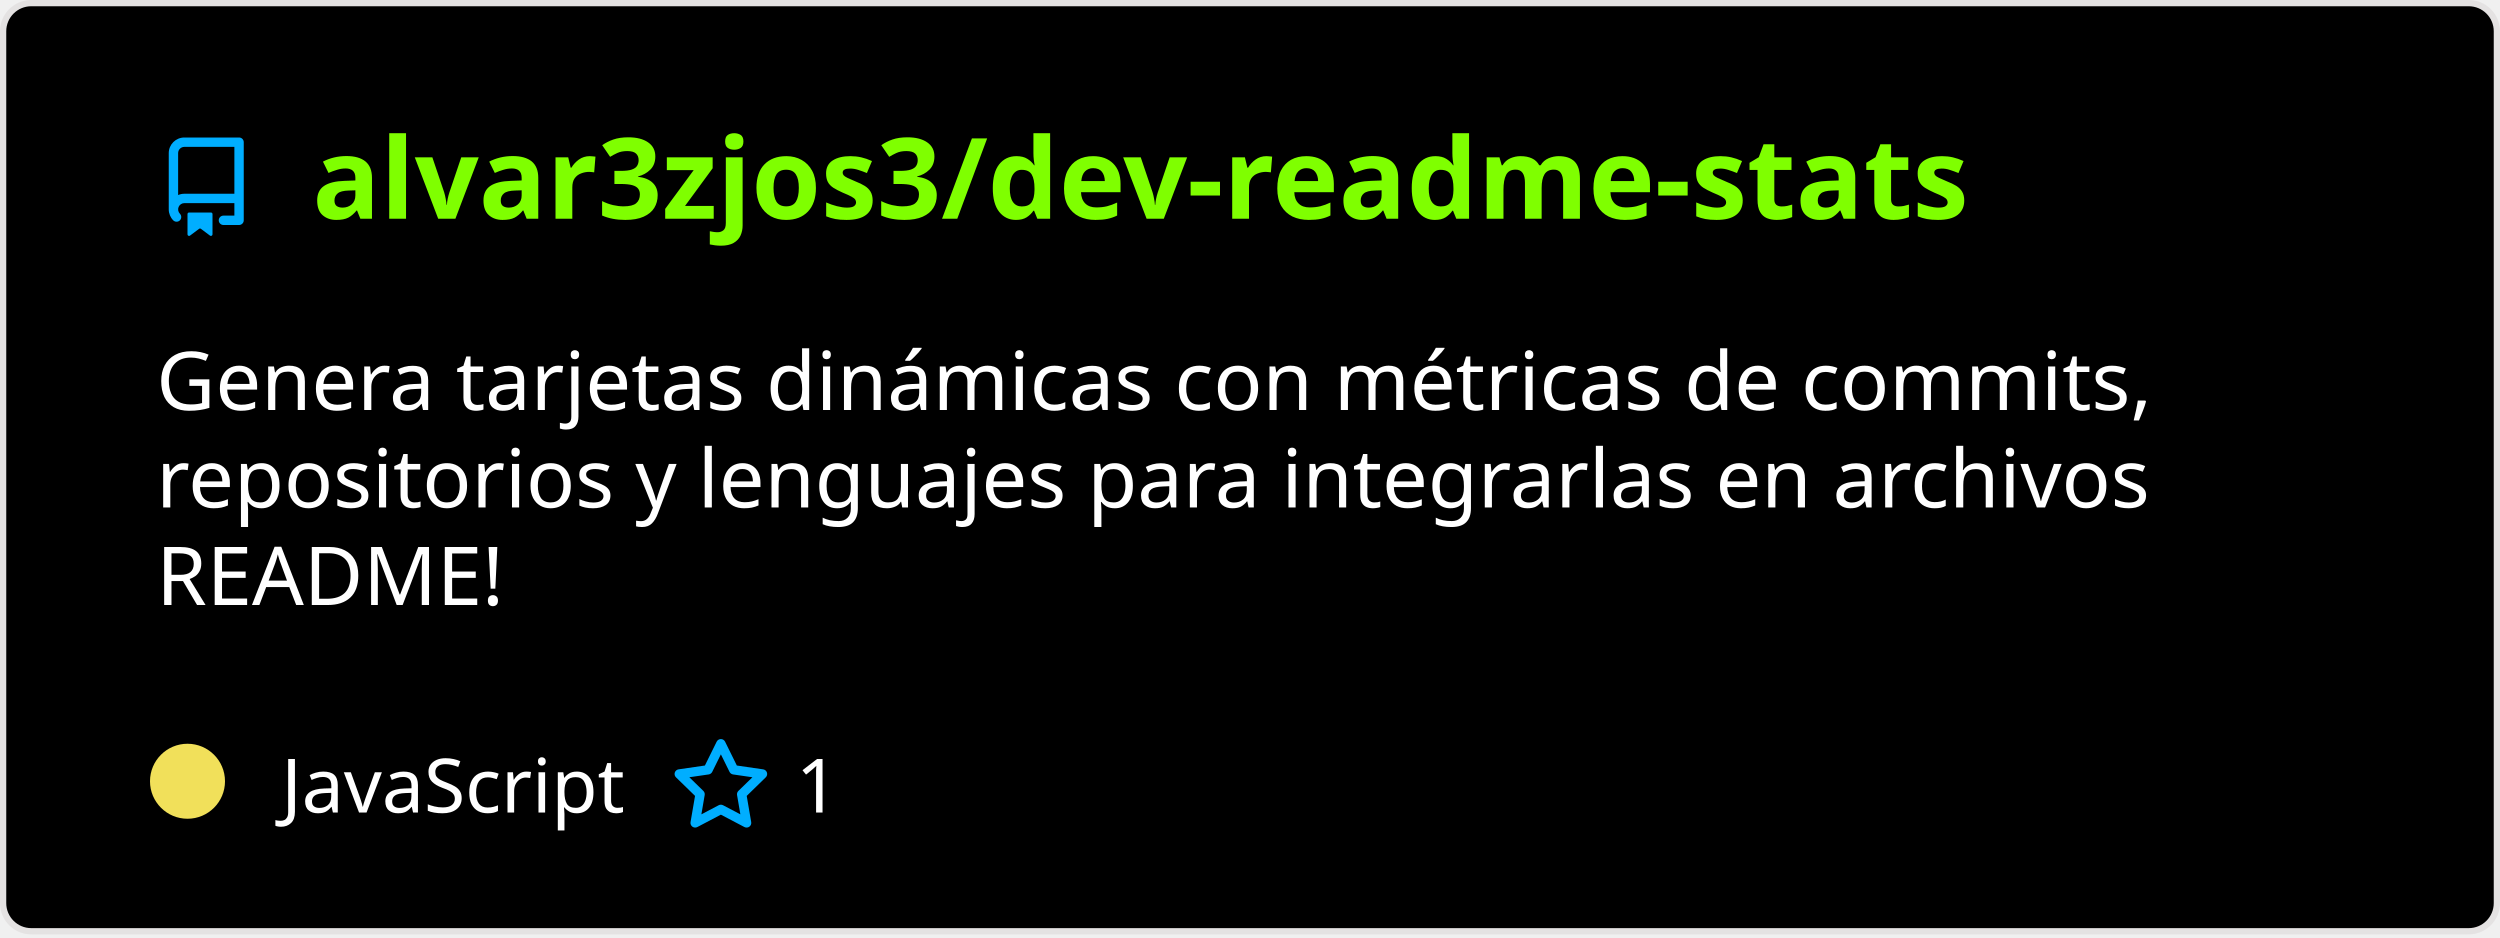
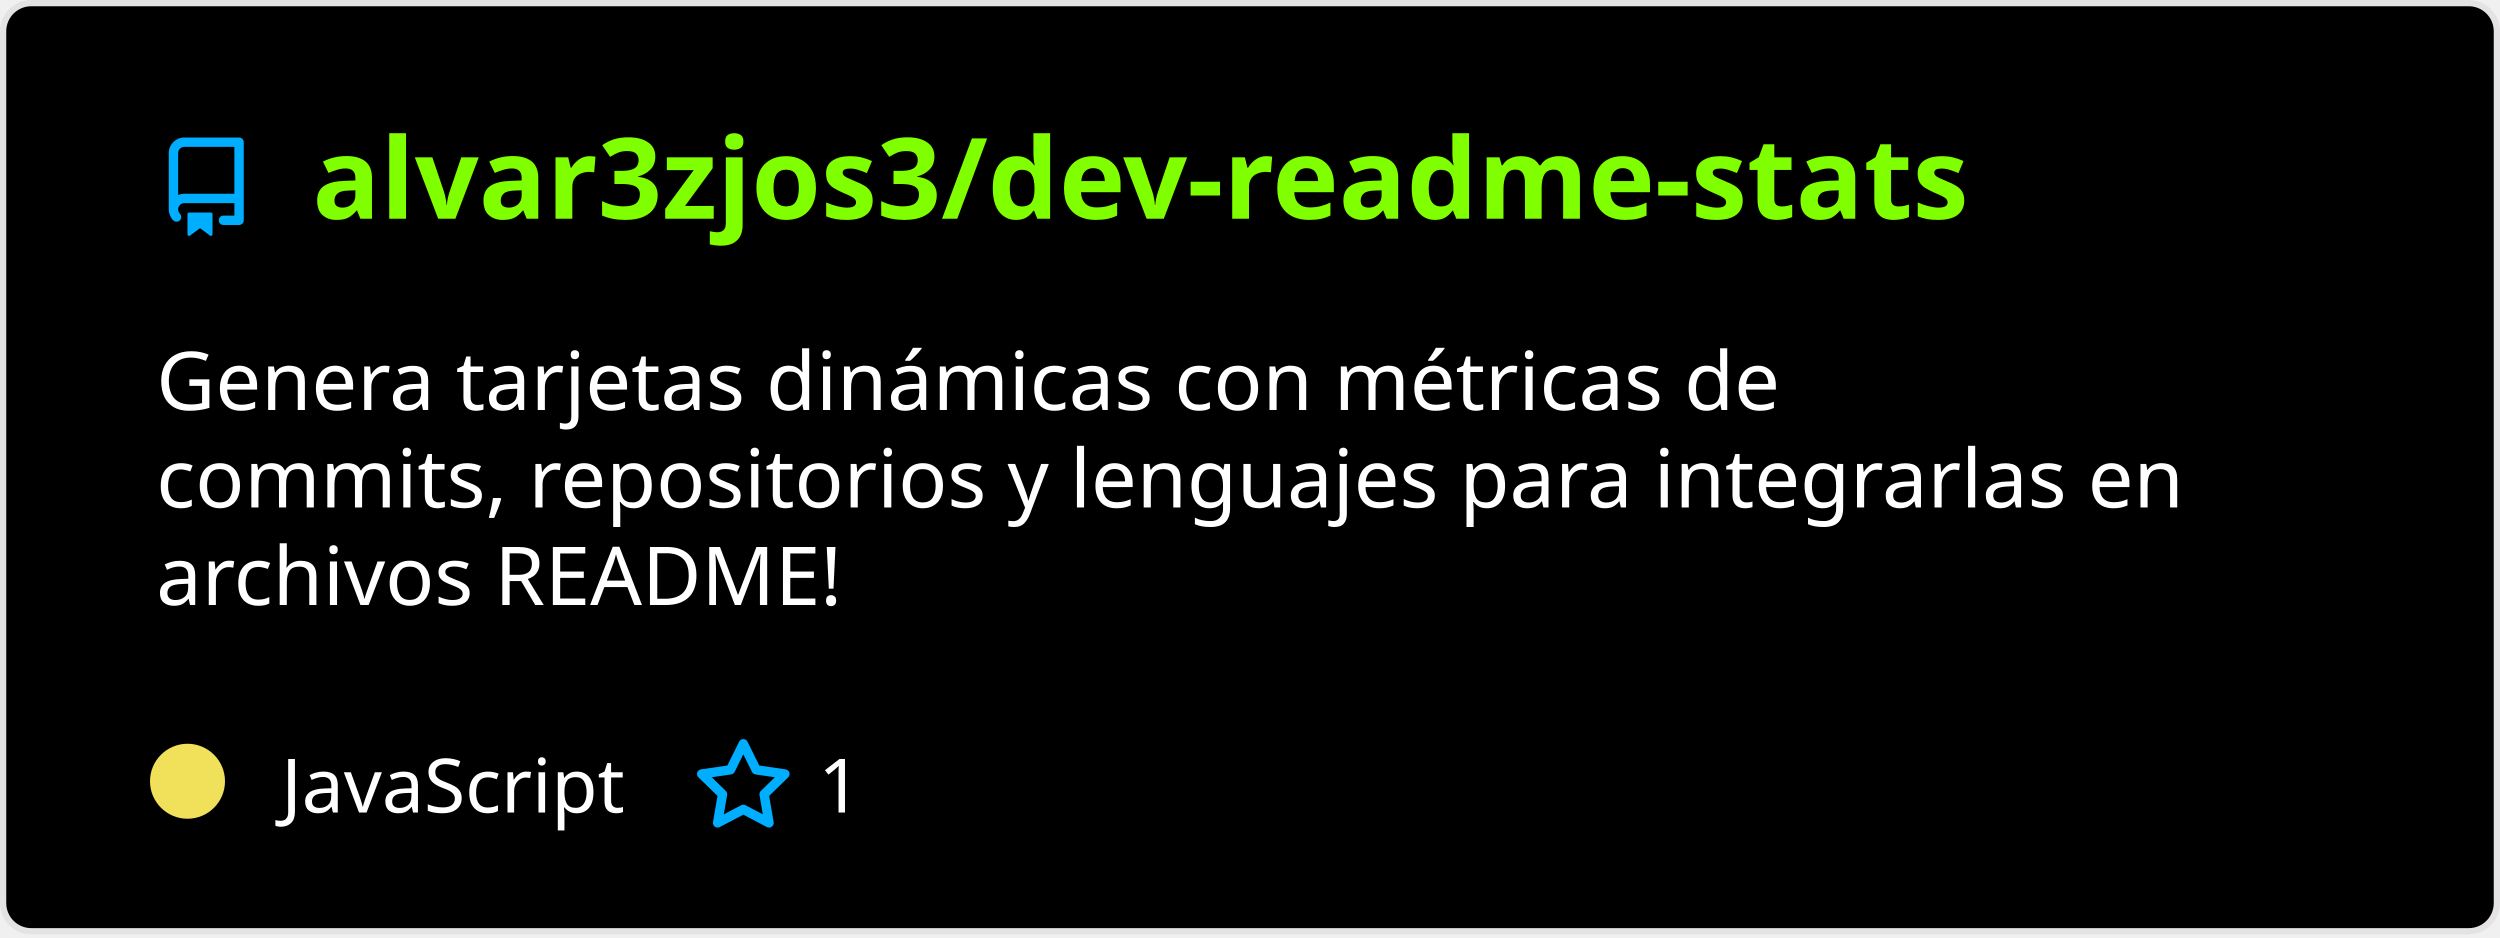
<svg xmlns="http://www.w3.org/2000/svg" width="400" height="150" viewBox="0 0 400 150" fill="none" role="img" aria-labelledby="descId">
  <style>
          .header {
            font: 600 18px 'Segoe UI', Ubuntu, Sans-Serif;
            fill: #7fff00;
            animation: fadeInAnimation 0.8s ease-in-out forwards;
          }
          @supports(-moz-appearance: auto) {
-             /* Selector detects Firefox */
+             /* El selector detecta Firefox */
            .header { font-size: 15.5px; }
          }
          
-     .description {
-       font: 400 13px 'Segoe UI', Ubuntu, Sans-Serif;fill: #fff;
-       
-     }
+     .description { font: 400 13px 'Segoe UI', Ubuntu, Sans-Serif; fill: #fff }
    .gray { font: 400 12px 'Segoe UI', Ubuntu, Sans-Serif; fill: #fff }
+     .icon { fill: #00AEFF }
    .badge { font: 600 11px 'Segoe UI', Ubuntu, Sans-Serif; }
    .badge rect { opacity: 0.2 }
- 
-     .stat { font: 400 12px 'Segoe UI', Ubuntu, Sans-Serif; fill: #fff }
-     .stagger {
-       opacity: 0;
-       animation: fadeInAnimation 0.3s ease-in-out forwards;
-     }
-     .not_bold { font-weight: 400 }
-     .bold { font-weight: 700 }
-     .icon {
-       fill: #00AEFF;
-       display: block;
-     }
  

          
-       /* Animations */
+       /* Animaciones */
      @keyframes scaleInAnimation {
        from {
          transform: translate(-5px, 5px) scale(0);
        }
        to {
          transform: translate(-5px, 5px) scale(1);
        }
      }
      @keyframes fadeInAnimation {
        from {
          opacity: 0;
        }
        to {
          opacity: 1;
        }
      }
    
          * { animation-duration: 0s !important; animation-delay: 0s !important; }
        </style>
  <rect data-testid="card-bg" x="0.5" y="0.5" rx="4.5" height="99%" stroke="#e4e2e2" width="399" fill="#000" stroke-opacity="1" />
  <g data-testid="card-title" transform="translate(25, 35)">
    <g transform="translate(0, 0)">
      <svg class="icon" x="0" y="-13" viewBox="0 0 16 16" version="1.1" width="16" height="16">
        <path fill-rule="evenodd" d="M2 2.5A2.5 2.5 0 014.5 0h8.75a.75.75 0 01.75.75v12.5a.75.75 0 01-.75.75h-2.5a.75.75 0 110-1.5h1.75v-2h-8a1 1 0 00-.714 1.7.75.75 0 01-1.072 1.05A2.495 2.495 0 012 11.5v-9zm10.5-1V9h-8c-.356 0-.694.074-1 .208V2.5a1 1 0 011-1h8zM5 12.25v3.25a.25.25 0 00.4.2l1.45-1.087a.25.25 0 01.3 0L8.6 15.7a.25.25 0 00.4-.2v-3.25a.25.25 0 00-.25-.25h-3.5a.25.25 0 00-.25.25z" />
      </svg>
    </g>
    <g transform="translate(25, 0)">
      <text x="0" y="0" class="header" data-testid="header">alvar3zjos3/dev-readme-stats</text>
    </g>
  </g>
  <g data-testid="main-card-body" transform="translate(0, 55)">
    <text class="description" x="25" y="-5">
-       <tspan dy="1.2em" x="25">Genera tarjetas dinámicas con métricas de commits,</tspan>
-       <tspan dy="1.2em" x="25">repositorios y lenguajes para integrarlas en archivos</tspan>
-       <tspan dy="1.2em" x="25">README!</tspan>
+       <tspan dy="1.2em" x="25">Genera tarjetas dinámicas con métricas de</tspan>
+       <tspan dy="1.2em" x="25">commits, repositorios y lenguajes para integrarlas en</tspan>
+       <tspan dy="1.2em" x="25">archivos README!</tspan>
    </text>
    <g transform="translate(30, 75)">
      <g transform="translate(0, 0)">
        <g data-testid="primary-lang">
          <circle data-testid="lang-color" cx="0" cy="-5" r="6" fill="#f1e05a" />
          <text data-testid="lang-name" class="gray" x="15">JavaScript</text>
        </g>
      </g>
-       <g transform="translate(77.34, 0)">
+       <g transform="translate(80.93125, 0)">
        <g transform="translate(0, 0)">
          <svg class="icon" y="-12" viewBox="0 0 16 16" version="1.1" width="16" height="16">
            <path fill-rule="evenodd" d="M8 .25a.75.75 0 01.673.418l1.882 3.815 4.21.612a.75.75 0 01.416 1.279l-3.046 2.97.719 4.192a.75.75 0 01-1.088.791L8 12.347l-3.766 1.98a.75.75 0 01-1.088-.79l.72-4.194L.818 6.374a.75.75 0 01.416-1.28l4.21-.611L7.327.668A.75.75 0 018 .25zm0 2.445L6.615 5.5a.75.75 0 01-.564.41l-3.097.45 2.24 2.184a.75.75 0 01.216.664l-.528 3.084 2.769-1.456a.75.75 0 01.698 0l2.77 1.456-.53-3.084a.75.75 0 01.216-.664l2.24-2.183-3.096-.45a.75.75 0 01-.564-.41L8 2.694v.001z" />
          </svg>
        </g>
        <g transform="translate(20, 0)">
          <text data-testid="stargazers" class="gray">1</text>
        </g>
      </g>
    </g>
-     <svg x="0" y="0">
-       <g transform="translate(-3, 98)">
-       
-     </g>
-     </svg>
  </g>
</svg>
